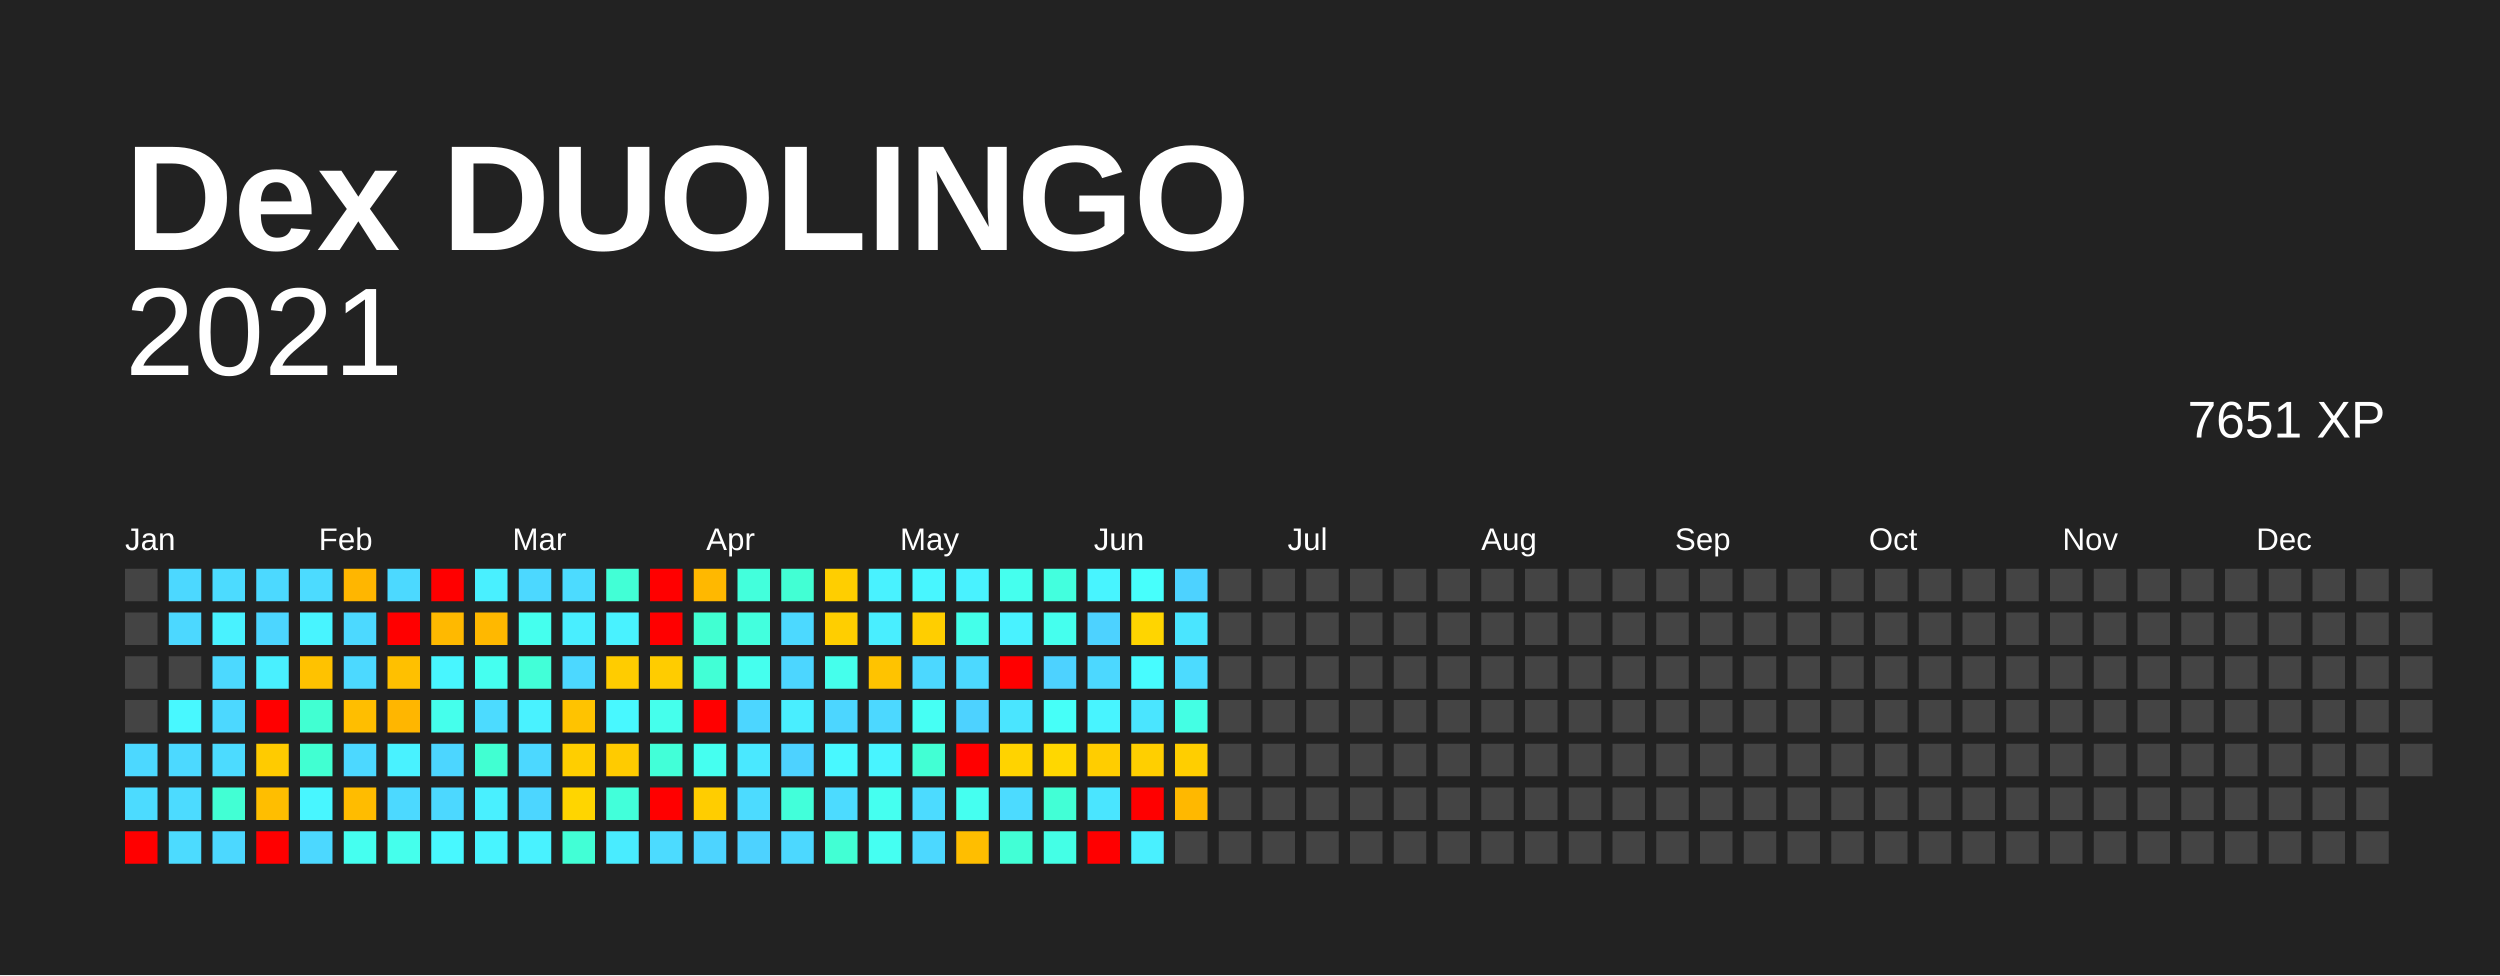
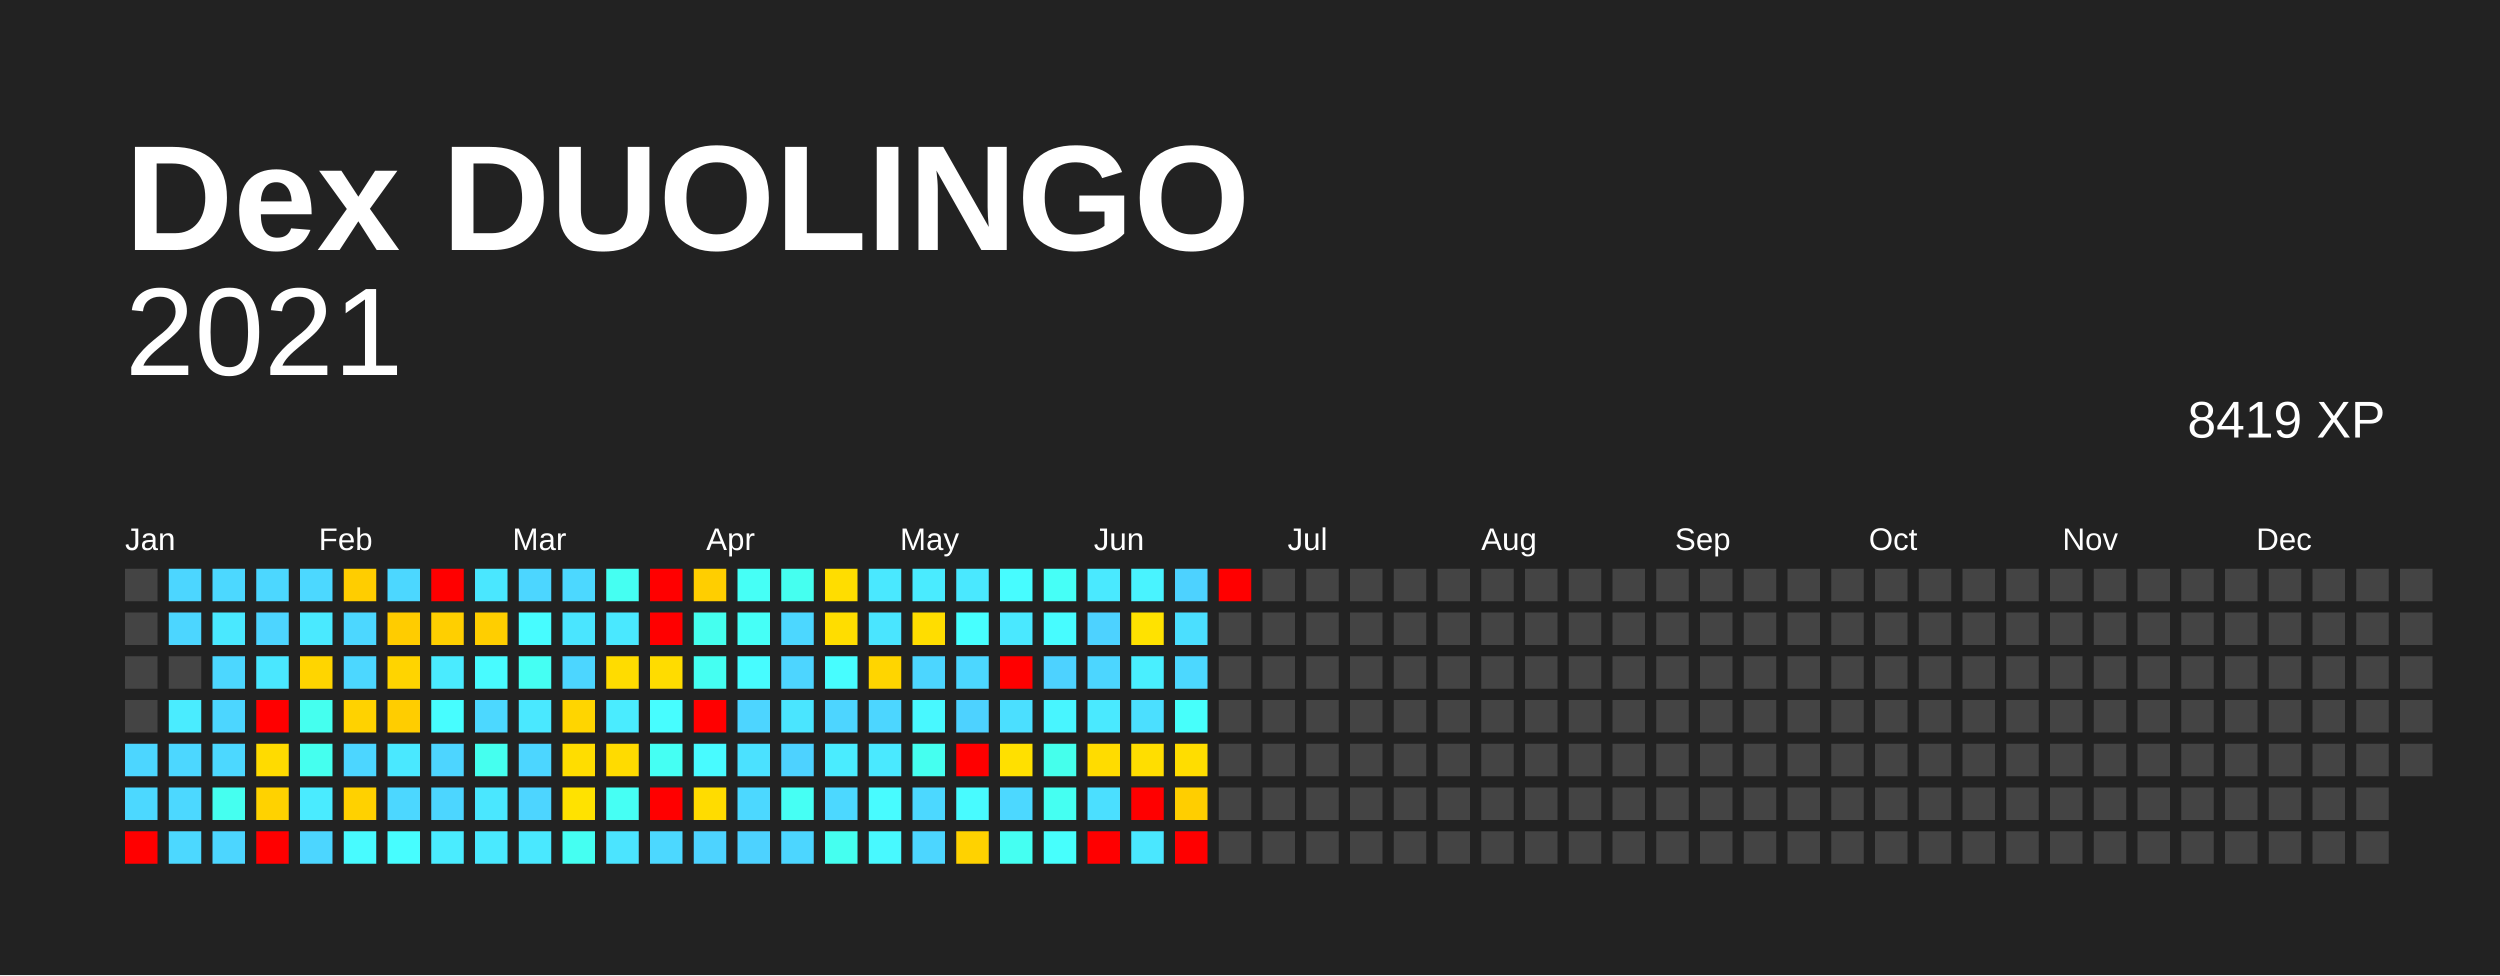
<svg xmlns="http://www.w3.org/2000/svg" baseProfile="full" height="78mm" version="1.1" viewBox="0,0,200,78" width="200mm">
  <defs />
  <rect fill="#222222" height="78" width="200" x="0" y="0" />
  <text fill="#FFFFFF" style="font-size:12px; font-family:Arial; font-weight:bold;" x="10" y="20">Dex DUOLINGO</text>
  <text alignment-baseline="hanging" fill="#FFFFFF" style="font-size:10.0px; font-family:Arial;" x="10" y="30">2021</text>
-   <text alignment-baseline="hanging" fill="#FFFFFF" style="font-size:4.125px; font-family:Arial;" x="175" y="35">7651 XP</text>
+   <text alignment-baseline="hanging" fill="#FFFFFF" style="font-size:4.125px; font-family:Arial;" x="175" y="35">8419 XP</text>
  <text fill="#FFFFFF" style="font-size:2.5px; font-family:Arial" x="10.0" y="44">Jan</text>
  <text fill="#FFFFFF" style="font-size:2.5px; font-family:Arial" x="25.5" y="44">Feb</text>
  <text fill="#FFFFFF" style="font-size:2.5px; font-family:Arial" x="41.0" y="44">Mar</text>
  <text fill="#FFFFFF" style="font-size:2.5px; font-family:Arial" x="56.5" y="44">Apr</text>
  <text fill="#FFFFFF" style="font-size:2.5px; font-family:Arial" x="72.0" y="44">May</text>
  <text fill="#FFFFFF" style="font-size:2.5px; font-family:Arial" x="87.5" y="44">Jun</text>
  <text fill="#FFFFFF" style="font-size:2.5px; font-family:Arial" x="103.0" y="44">Jul</text>
  <text fill="#FFFFFF" style="font-size:2.5px; font-family:Arial" x="118.5" y="44">Aug</text>
  <text fill="#FFFFFF" style="font-size:2.5px; font-family:Arial" x="134.0" y="44">Sep</text>
  <text fill="#FFFFFF" style="font-size:2.5px; font-family:Arial" x="149.5" y="44">Oct</text>
  <text fill="#FFFFFF" style="font-size:2.5px; font-family:Arial" x="165.0" y="44">Nov</text>
  <text fill="#FFFFFF" style="font-size:2.5px; font-family:Arial" x="180.5" y="44">Dec</text>
  <rect fill="#444444" height="2.6" width="2.6" x="10.0" y="45.5" />
  <rect fill="#444444" height="2.6" width="2.6" x="10.0" y="49.0" />
  <rect fill="#444444" height="2.6" width="2.6" x="10.0" y="52.5" />
  <rect fill="#444444" height="2.6" width="2.6" x="10.0" y="56.0" />
-   <rect fill="#4cd8ff" height="2.6" width="2.6" x="10.0" y="59.5" />
-   <rect fill="#4cdbff" height="2.6" width="2.6" x="10.0" y="63.0" />
+   <rect fill="#4cd6ff" height="2.6" width="2.6" x="10.0" y="59.5" />
+   <rect fill="#4cd8ff" height="2.6" width="2.6" x="10.0" y="63.0" />
  <rect fill="red" height="2.6" width="2.6" x="10.0" y="66.5" />
-   <rect fill="#4cd8ff" height="2.6" width="2.6" x="13.5" y="45.5" />
-   <rect fill="#4cd8ff" height="2.6" width="2.6" x="13.5" y="49.0" />
+   <rect fill="#4cd6ff" height="2.6" width="2.6" x="13.5" y="45.5" />
+   <rect fill="#4cd6ff" height="2.6" width="2.6" x="13.5" y="49.0" />
  <rect fill="#444444" height="2.6" width="2.6" x="13.5" y="52.5" />
-   <rect fill="#48f8ff" height="2.6" width="2.6" x="13.5" y="56.0" />
-   <rect fill="#4cd9ff" height="2.6" width="2.6" x="13.5" y="59.5" />
-   <rect fill="#4cdbff" height="2.6" width="2.6" x="13.5" y="63.0" />
-   <rect fill="#4cdbff" height="2.6" width="2.6" x="13.5" y="66.5" />
-   <rect fill="#4cdbff" height="2.6" width="2.6" x="17.0" y="45.5" />
-   <rect fill="#49f2ff" height="2.6" width="2.6" x="17.0" y="49.0" />
-   <rect fill="#4cd9ff" height="2.6" width="2.6" x="17.0" y="52.5" />
-   <rect fill="#4cd8ff" height="2.6" width="2.6" x="17.0" y="56.0" />
-   <rect fill="#4cdbff" height="2.6" width="2.6" x="17.0" y="59.5" />
-   <rect fill="#42ffd4" height="2.6" width="2.6" x="17.0" y="63.0" />
-   <rect fill="#4cd8ff" height="2.6" width="2.6" x="17.0" y="66.5" />
-   <rect fill="#4cd9ff" height="2.6" width="2.6" x="20.5" y="45.5" />
-   <rect fill="#4cd6ff" height="2.6" width="2.6" x="20.5" y="49.0" />
-   <rect fill="#49f0ff" height="2.6" width="2.6" x="20.5" y="52.5" />
+   <rect fill="#4aecff" height="2.6" width="2.6" x="13.5" y="56.0" />
+   <rect fill="#4cd7ff" height="2.6" width="2.6" x="13.5" y="59.5" />
+   <rect fill="#4cd8ff" height="2.6" width="2.6" x="13.5" y="63.0" />
+   <rect fill="#4cd8ff" height="2.6" width="2.6" x="13.5" y="66.5" />
+   <rect fill="#4cd8ff" height="2.6" width="2.6" x="17.0" y="45.5" />
+   <rect fill="#4ae8ff" height="2.6" width="2.6" x="17.0" y="49.0" />
+   <rect fill="#4cd7ff" height="2.6" width="2.6" x="17.0" y="52.5" />
+   <rect fill="#4cd6ff" height="2.6" width="2.6" x="17.0" y="56.0" />
+   <rect fill="#4cd8ff" height="2.6" width="2.6" x="17.0" y="59.5" />
+   <rect fill="#45fff0" height="2.6" width="2.6" x="17.0" y="63.0" />
+   <rect fill="#4cd6ff" height="2.6" width="2.6" x="17.0" y="66.5" />
+   <rect fill="#4cd7ff" height="2.6" width="2.6" x="20.5" y="45.5" />
+   <rect fill="#4dd5ff" height="2.6" width="2.6" x="20.5" y="49.0" />
+   <rect fill="#4ae7ff" height="2.6" width="2.6" x="20.5" y="52.5" />
  <rect fill="red" height="2.6" width="2.6" x="20.5" y="56.0" />
-   <rect fill="#ffcb00" height="2.6" width="2.6" x="20.5" y="59.5" />
-   <rect fill="#ffbe00" height="2.6" width="2.6" x="20.5" y="63.0" />
+   <rect fill="#ffdb00" height="2.6" width="2.6" x="20.5" y="59.5" />
+   <rect fill="#ffd200" height="2.6" width="2.6" x="20.5" y="63.0" />
  <rect fill="red" height="2.6" width="2.6" x="20.5" y="66.5" />
-   <rect fill="#4cdbff" height="2.6" width="2.6" x="24.0" y="45.5" />
-   <rect fill="#48f4ff" height="2.6" width="2.6" x="24.0" y="49.0" />
-   <rect fill="#ffc200" height="2.6" width="2.6" x="24.0" y="52.5" />
-   <rect fill="#41ffd2" height="2.6" width="2.6" x="24.0" y="56.0" />
-   <rect fill="#41ffd2" height="2.6" width="2.6" x="24.0" y="59.5" />
-   <rect fill="#48f6ff" height="2.6" width="2.6" x="24.0" y="63.0" />
-   <rect fill="#4cd8ff" height="2.6" width="2.6" x="24.0" y="66.5" />
-   <rect fill="#ffb600" height="2.6" width="2.6" x="27.5" y="45.5" />
-   <rect fill="#4cd9ff" height="2.6" width="2.6" x="27.5" y="49.0" />
-   <rect fill="#4cd9ff" height="2.6" width="2.6" x="27.5" y="52.5" />
-   <rect fill="#ffbe00" height="2.6" width="2.6" x="27.5" y="56.0" />
-   <rect fill="#4cd8ff" height="2.6" width="2.6" x="27.5" y="59.5" />
-   <rect fill="#ffbc00" height="2.6" width="2.6" x="27.5" y="63.0" />
-   <rect fill="#45fff0" height="2.6" width="2.6" x="27.5" y="66.5" />
-   <rect fill="#4cd9ff" height="2.6" width="2.6" x="31.0" y="45.5" />
-   <rect fill="red" height="2.6" width="2.6" x="31.0" y="49.0" />
-   <rect fill="#ffc000" height="2.6" width="2.6" x="31.0" y="52.5" />
-   <rect fill="#ffb600" height="2.6" width="2.6" x="31.0" y="56.0" />
-   <rect fill="#49f2ff" height="2.6" width="2.6" x="31.0" y="59.5" />
-   <rect fill="#4cd9ff" height="2.6" width="2.6" x="31.0" y="63.0" />
-   <rect fill="#45ffec" height="2.6" width="2.6" x="31.0" y="66.5" />
+   <rect fill="#4cd8ff" height="2.6" width="2.6" x="24.0" y="45.5" />
+   <rect fill="#4ae9ff" height="2.6" width="2.6" x="24.0" y="49.0" />
+   <rect fill="#ffd500" height="2.6" width="2.6" x="24.0" y="52.5" />
+   <rect fill="#45ffef" height="2.6" width="2.6" x="24.0" y="56.0" />
+   <rect fill="#45ffef" height="2.6" width="2.6" x="24.0" y="59.5" />
+   <rect fill="#4aebff" height="2.6" width="2.6" x="24.0" y="63.0" />
+   <rect fill="#4cd6ff" height="2.6" width="2.6" x="24.0" y="66.5" />
+   <rect fill="#ffcd00" height="2.6" width="2.6" x="27.5" y="45.5" />
+   <rect fill="#4cd7ff" height="2.6" width="2.6" x="27.5" y="49.0" />
+   <rect fill="#4cd7ff" height="2.6" width="2.6" x="27.5" y="52.5" />
+   <rect fill="#ffd200" height="2.6" width="2.6" x="27.5" y="56.0" />
+   <rect fill="#4cd6ff" height="2.6" width="2.6" x="27.5" y="59.5" />
+   <rect fill="#ffd100" height="2.6" width="2.6" x="27.5" y="63.0" />
+   <rect fill="#48fbff" height="2.6" width="2.6" x="27.5" y="66.5" />
+   <rect fill="#4cd7ff" height="2.6" width="2.6" x="31.0" y="45.5" />
+   <rect fill="#ffcc00" height="2.6" width="2.6" x="31.0" y="49.0" />
+   <rect fill="#ffd400" height="2.6" width="2.6" x="31.0" y="52.5" />
+   <rect fill="#ffcd00" height="2.6" width="2.6" x="31.0" y="56.0" />
+   <rect fill="#4ae8ff" height="2.6" width="2.6" x="31.0" y="59.5" />
+   <rect fill="#4cd7ff" height="2.6" width="2.6" x="31.0" y="63.0" />
+   <rect fill="#47fdff" height="2.6" width="2.6" x="31.0" y="66.5" />
  <rect fill="red" height="2.6" width="2.6" x="34.5" y="45.5" />
-   <rect fill="#ffb900" height="2.6" width="2.6" x="34.5" y="49.0" />
-   <rect fill="#48f6ff" height="2.6" width="2.6" x="34.5" y="52.5" />
-   <rect fill="#45ffec" height="2.6" width="2.6" x="34.5" y="56.0" />
-   <rect fill="#4cd6ff" height="2.6" width="2.6" x="34.5" y="59.5" />
-   <rect fill="#4cd8ff" height="2.6" width="2.6" x="34.5" y="63.0" />
-   <rect fill="#48f8ff" height="2.6" width="2.6" x="34.5" y="66.5" />
-   <rect fill="#49f0ff" height="2.6" width="2.6" x="38.0" y="45.5" />
-   <rect fill="#ffb800" height="2.6" width="2.6" x="38.0" y="49.0" />
-   <rect fill="#45fff0" height="2.6" width="2.6" x="38.0" y="52.5" />
-   <rect fill="#4cdbff" height="2.6" width="2.6" x="38.0" y="56.0" />
-   <rect fill="#41ffd2" height="2.6" width="2.6" x="38.0" y="59.5" />
-   <rect fill="#49f0ff" height="2.6" width="2.6" x="38.0" y="63.0" />
-   <rect fill="#48f4ff" height="2.6" width="2.6" x="38.0" y="66.5" />
-   <rect fill="#4cd8ff" height="2.6" width="2.6" x="41.5" y="45.5" />
-   <rect fill="#45ffee" height="2.6" width="2.6" x="41.5" y="49.0" />
-   <rect fill="#42ffd8" height="2.6" width="2.6" x="41.5" y="52.5" />
-   <rect fill="#49f2ff" height="2.6" width="2.6" x="41.5" y="56.0" />
-   <rect fill="#4cd8ff" height="2.6" width="2.6" x="41.5" y="59.5" />
-   <rect fill="#4cd6ff" height="2.6" width="2.6" x="41.5" y="63.0" />
-   <rect fill="#49f2ff" height="2.6" width="2.6" x="41.5" y="66.5" />
-   <rect fill="#4cdbff" height="2.6" width="2.6" x="45.0" y="45.5" />
-   <rect fill="#49eeff" height="2.6" width="2.6" x="45.0" y="49.0" />
-   <rect fill="#4cd8ff" height="2.6" width="2.6" x="45.0" y="52.5" />
-   <rect fill="#ffc300" height="2.6" width="2.6" x="45.0" y="56.0" />
-   <rect fill="#ffce00" height="2.6" width="2.6" x="45.0" y="59.5" />
-   <rect fill="#ffd500" height="2.6" width="2.6" x="45.0" y="63.0" />
-   <rect fill="#42ffd6" height="2.6" width="2.6" x="45.0" y="66.5" />
-   <rect fill="#42ffd6" height="2.6" width="2.6" x="48.5" y="45.5" />
-   <rect fill="#49f2ff" height="2.6" width="2.6" x="48.5" y="49.0" />
-   <rect fill="#ffcc00" height="2.6" width="2.6" x="48.5" y="52.5" />
-   <rect fill="#48f8ff" height="2.6" width="2.6" x="48.5" y="56.0" />
-   <rect fill="#ffcb00" height="2.6" width="2.6" x="48.5" y="59.5" />
-   <rect fill="#42ffda" height="2.6" width="2.6" x="48.5" y="63.0" />
-   <rect fill="#49ecff" height="2.6" width="2.6" x="48.5" y="66.5" />
+   <rect fill="#ffcf00" height="2.6" width="2.6" x="34.5" y="49.0" />
+   <rect fill="#4aebff" height="2.6" width="2.6" x="34.5" y="52.5" />
+   <rect fill="#47fdff" height="2.6" width="2.6" x="34.5" y="56.0" />
+   <rect fill="#4dd5ff" height="2.6" width="2.6" x="34.5" y="59.5" />
+   <rect fill="#4cd6ff" height="2.6" width="2.6" x="34.5" y="63.0" />
+   <rect fill="#4aecff" height="2.6" width="2.6" x="34.5" y="66.5" />
+   <rect fill="#4ae7ff" height="2.6" width="2.6" x="38.0" y="45.5" />
+   <rect fill="#ffce00" height="2.6" width="2.6" x="38.0" y="49.0" />
+   <rect fill="#48fbff" height="2.6" width="2.6" x="38.0" y="52.5" />
+   <rect fill="#4cd8ff" height="2.6" width="2.6" x="38.0" y="56.0" />
+   <rect fill="#45ffef" height="2.6" width="2.6" x="38.0" y="59.5" />
+   <rect fill="#4ae7ff" height="2.6" width="2.6" x="38.0" y="63.0" />
+   <rect fill="#4ae9ff" height="2.6" width="2.6" x="38.0" y="66.5" />
+   <rect fill="#4cd6ff" height="2.6" width="2.6" x="41.5" y="45.5" />
+   <rect fill="#47fcff" height="2.6" width="2.6" x="41.5" y="49.0" />
+   <rect fill="#45fff3" height="2.6" width="2.6" x="41.5" y="52.5" />
+   <rect fill="#4ae8ff" height="2.6" width="2.6" x="41.5" y="56.0" />
+   <rect fill="#4cd6ff" height="2.6" width="2.6" x="41.5" y="59.5" />
+   <rect fill="#4dd5ff" height="2.6" width="2.6" x="41.5" y="63.0" />
+   <rect fill="#4ae8ff" height="2.6" width="2.6" x="41.5" y="66.5" />
+   <rect fill="#4cd8ff" height="2.6" width="2.6" x="45.0" y="45.5" />
+   <rect fill="#4ae5ff" height="2.6" width="2.6" x="45.0" y="49.0" />
+   <rect fill="#4cd6ff" height="2.6" width="2.6" x="45.0" y="52.5" />
+   <rect fill="#ffd500" height="2.6" width="2.6" x="45.0" y="56.0" />
+   <rect fill="#ffdd00" height="2.6" width="2.6" x="45.0" y="59.5" />
+   <rect fill="#ffe200" height="2.6" width="2.6" x="45.0" y="63.0" />
+   <rect fill="#45fff2" height="2.6" width="2.6" x="45.0" y="66.5" />
+   <rect fill="#45fff2" height="2.6" width="2.6" x="48.5" y="45.5" />
+   <rect fill="#4ae8ff" height="2.6" width="2.6" x="48.5" y="49.0" />
+   <rect fill="#ffdc00" height="2.6" width="2.6" x="48.5" y="52.5" />
+   <rect fill="#4aecff" height="2.6" width="2.6" x="48.5" y="56.0" />
+   <rect fill="#ffdb00" height="2.6" width="2.6" x="48.5" y="59.5" />
+   <rect fill="#46fff4" height="2.6" width="2.6" x="48.5" y="63.0" />
+   <rect fill="#4be4ff" height="2.6" width="2.6" x="48.5" y="66.5" />
  <rect fill="red" height="2.6" width="2.6" x="52.0" y="45.5" />
  <rect fill="red" height="2.6" width="2.6" x="52.0" y="49.0" />
-   <rect fill="#ffcc00" height="2.6" width="2.6" x="52.0" y="52.5" />
-   <rect fill="#45ffec" height="2.6" width="2.6" x="52.0" y="56.0" />
-   <rect fill="#42ffd8" height="2.6" width="2.6" x="52.0" y="59.5" />
+   <rect fill="#ffdc00" height="2.6" width="2.6" x="52.0" y="52.5" />
+   <rect fill="#47fdff" height="2.6" width="2.6" x="52.0" y="56.0" />
+   <rect fill="#45fff3" height="2.6" width="2.6" x="52.0" y="59.5" />
  <rect fill="red" height="2.6" width="2.6" x="52.0" y="63.0" />
-   <rect fill="#4cdbff" height="2.6" width="2.6" x="52.0" y="66.5" />
-   <rect fill="#ffb800" height="2.6" width="2.6" x="55.5" y="45.5" />
-   <rect fill="#41ffd2" height="2.6" width="2.6" x="55.5" y="49.0" />
-   <rect fill="#42ffd6" height="2.6" width="2.6" x="55.5" y="52.5" />
+   <rect fill="#4cd8ff" height="2.6" width="2.6" x="52.0" y="66.5" />
+   <rect fill="#ffce00" height="2.6" width="2.6" x="55.5" y="45.5" />
+   <rect fill="#45ffef" height="2.6" width="2.6" x="55.5" y="49.0" />
+   <rect fill="#45fff2" height="2.6" width="2.6" x="55.5" y="52.5" />
  <rect fill="red" height="2.6" width="2.6" x="55.5" y="56.0" />
-   <rect fill="#45fff0" height="2.6" width="2.6" x="55.5" y="59.5" />
-   <rect fill="#ffcd00" height="2.6" width="2.6" x="55.5" y="63.0" />
-   <rect fill="#4dd4ff" height="2.6" width="2.6" x="55.5" y="66.5" />
-   <rect fill="#43ffdc" height="2.6" width="2.6" x="59.0" y="45.5" />
-   <rect fill="#43ffde" height="2.6" width="2.6" x="59.0" y="49.0" />
-   <rect fill="#45ffee" height="2.6" width="2.6" x="59.0" y="52.5" />
-   <rect fill="#4cd6ff" height="2.6" width="2.6" x="59.0" y="56.0" />
-   <rect fill="#4ae8ff" height="2.6" width="2.6" x="59.0" y="59.5" />
-   <rect fill="#4cdbff" height="2.6" width="2.6" x="59.0" y="63.0" />
+   <rect fill="#48fbff" height="2.6" width="2.6" x="55.5" y="59.5" />
+   <rect fill="#ffdc00" height="2.6" width="2.6" x="55.5" y="63.0" />
+   <rect fill="#4dd3ff" height="2.6" width="2.6" x="55.5" y="66.5" />
+   <rect fill="#46fff6" height="2.6" width="2.6" x="59.0" y="45.5" />
+   <rect fill="#46fff7" height="2.6" width="2.6" x="59.0" y="49.0" />
+   <rect fill="#47fcff" height="2.6" width="2.6" x="59.0" y="52.5" />
+   <rect fill="#4dd5ff" height="2.6" width="2.6" x="59.0" y="56.0" />
+   <rect fill="#4be1ff" height="2.6" width="2.6" x="59.0" y="59.5" />
+   <rect fill="#4cd8ff" height="2.6" width="2.6" x="59.0" y="63.0" />
  <rect fill="#4dd2ff" height="2.6" width="2.6" x="59.0" y="66.5" />
-   <rect fill="#42ffd4" height="2.6" width="2.6" x="62.5" y="45.5" />
-   <rect fill="#4cd9ff" height="2.6" width="2.6" x="62.5" y="49.0" />
-   <rect fill="#4cd6ff" height="2.6" width="2.6" x="62.5" y="52.5" />
-   <rect fill="#49eeff" height="2.6" width="2.6" x="62.5" y="56.0" />
+   <rect fill="#45fff0" height="2.6" width="2.6" x="62.5" y="45.5" />
+   <rect fill="#4cd7ff" height="2.6" width="2.6" x="62.5" y="49.0" />
+   <rect fill="#4dd5ff" height="2.6" width="2.6" x="62.5" y="52.5" />
+   <rect fill="#4ae5ff" height="2.6" width="2.6" x="62.5" y="56.0" />
  <rect fill="#4dd2ff" height="2.6" width="2.6" x="62.5" y="59.5" />
-   <rect fill="#42ffda" height="2.6" width="2.6" x="62.5" y="63.0" />
-   <rect fill="#4cd8ff" height="2.6" width="2.6" x="62.5" y="66.5" />
-   <rect fill="#ffce00" height="2.6" width="2.6" x="66.0" y="45.5" />
-   <rect fill="#ffce00" height="2.6" width="2.6" x="66.0" y="49.0" />
-   <rect fill="#45ffec" height="2.6" width="2.6" x="66.0" y="52.5" />
-   <rect fill="#4cd6ff" height="2.6" width="2.6" x="66.0" y="56.0" />
-   <rect fill="#48f8ff" height="2.6" width="2.6" x="66.0" y="59.5" />
-   <rect fill="#4cdbff" height="2.6" width="2.6" x="66.0" y="63.0" />
-   <rect fill="#42ffd4" height="2.6" width="2.6" x="66.0" y="66.5" />
-   <rect fill="#49f2ff" height="2.6" width="2.6" x="69.5" y="45.5" />
-   <rect fill="#49eeff" height="2.6" width="2.6" x="69.5" y="49.0" />
-   <rect fill="#ffc300" height="2.6" width="2.6" x="69.5" y="52.5" />
-   <rect fill="#4cd8ff" height="2.6" width="2.6" x="69.5" y="56.0" />
-   <rect fill="#48f4ff" height="2.6" width="2.6" x="69.5" y="59.5" />
-   <rect fill="#45fff0" height="2.6" width="2.6" x="69.5" y="63.0" />
-   <rect fill="#45fff2" height="2.6" width="2.6" x="69.5" y="66.5" />
-   <rect fill="#48f6ff" height="2.6" width="2.6" x="73.0" y="45.5" />
-   <rect fill="#ffce00" height="2.6" width="2.6" x="73.0" y="49.0" />
-   <rect fill="#4cd8ff" height="2.6" width="2.6" x="73.0" y="52.5" />
-   <rect fill="#46fff4" height="2.6" width="2.6" x="73.0" y="56.0" />
-   <rect fill="#42ffd4" height="2.6" width="2.6" x="73.0" y="59.5" />
-   <rect fill="#4cdbff" height="2.6" width="2.6" x="73.0" y="63.0" />
-   <rect fill="#4cd8ff" height="2.6" width="2.6" x="73.0" y="66.5" />
-   <rect fill="#49f2ff" height="2.6" width="2.6" x="76.5" y="45.5" />
-   <rect fill="#44ffea" height="2.6" width="2.6" x="76.5" y="49.0" />
-   <rect fill="#4cd9ff" height="2.6" width="2.6" x="76.5" y="52.5" />
+   <rect fill="#46fff4" height="2.6" width="2.6" x="62.5" y="63.0" />
+   <rect fill="#4cd6ff" height="2.6" width="2.6" x="62.5" y="66.5" />
+   <rect fill="#ffdd00" height="2.6" width="2.6" x="66.0" y="45.5" />
+   <rect fill="#ffdd00" height="2.6" width="2.6" x="66.0" y="49.0" />
+   <rect fill="#47fdff" height="2.6" width="2.6" x="66.0" y="52.5" />
+   <rect fill="#4dd5ff" height="2.6" width="2.6" x="66.0" y="56.0" />
+   <rect fill="#4aecff" height="2.6" width="2.6" x="66.0" y="59.5" />
+   <rect fill="#4cd8ff" height="2.6" width="2.6" x="66.0" y="63.0" />
+   <rect fill="#45fff0" height="2.6" width="2.6" x="66.0" y="66.5" />
+   <rect fill="#4ae8ff" height="2.6" width="2.6" x="69.5" y="45.5" />
+   <rect fill="#4ae5ff" height="2.6" width="2.6" x="69.5" y="49.0" />
+   <rect fill="#ffd500" height="2.6" width="2.6" x="69.5" y="52.5" />
+   <rect fill="#4cd6ff" height="2.6" width="2.6" x="69.5" y="56.0" />
+   <rect fill="#4ae9ff" height="2.6" width="2.6" x="69.5" y="59.5" />
+   <rect fill="#48fbff" height="2.6" width="2.6" x="69.5" y="63.0" />
+   <rect fill="#48f9ff" height="2.6" width="2.6" x="69.5" y="66.5" />
+   <rect fill="#4aebff" height="2.6" width="2.6" x="73.0" y="45.5" />
+   <rect fill="#ffdd00" height="2.6" width="2.6" x="73.0" y="49.0" />
+   <rect fill="#4cd6ff" height="2.6" width="2.6" x="73.0" y="52.5" />
+   <rect fill="#48f8ff" height="2.6" width="2.6" x="73.0" y="56.0" />
+   <rect fill="#45fff0" height="2.6" width="2.6" x="73.0" y="59.5" />
+   <rect fill="#4cd8ff" height="2.6" width="2.6" x="73.0" y="63.0" />
+   <rect fill="#4cd6ff" height="2.6" width="2.6" x="73.0" y="66.5" />
+   <rect fill="#4ae8ff" height="2.6" width="2.6" x="76.5" y="45.5" />
+   <rect fill="#47ffff" height="2.6" width="2.6" x="76.5" y="49.0" />
+   <rect fill="#4cd7ff" height="2.6" width="2.6" x="76.5" y="52.5" />
  <rect fill="#4dd2ff" height="2.6" width="2.6" x="76.5" y="56.0" />
  <rect fill="red" height="2.6" width="2.6" x="76.5" y="59.5" />
-   <rect fill="#45fff0" height="2.6" width="2.6" x="76.5" y="63.0" />
-   <rect fill="#ffbe00" height="2.6" width="2.6" x="76.5" y="66.5" />
-   <rect fill="#45ffee" height="2.6" width="2.6" x="80.0" y="45.5" />
-   <rect fill="#49f2ff" height="2.6" width="2.6" x="80.0" y="49.0" />
+   <rect fill="#48fbff" height="2.6" width="2.6" x="76.5" y="63.0" />
+   <rect fill="#ffd200" height="2.6" width="2.6" x="76.5" y="66.5" />
+   <rect fill="#47fcff" height="2.6" width="2.6" x="80.0" y="45.5" />
+   <rect fill="#4ae8ff" height="2.6" width="2.6" x="80.0" y="49.0" />
  <rect fill="red" height="2.6" width="2.6" x="80.0" y="52.5" />
-   <rect fill="#4ae5ff" height="2.6" width="2.6" x="80.0" y="56.0" />
-   <rect fill="#ffd300" height="2.6" width="2.6" x="80.0" y="59.5" />
-   <rect fill="#4cdbff" height="2.6" width="2.6" x="80.0" y="63.0" />
-   <rect fill="#42ffd6" height="2.6" width="2.6" x="80.0" y="66.5" />
-   <rect fill="#43ffde" height="2.6" width="2.6" x="83.5" y="45.5" />
-   <rect fill="#45ffee" height="2.6" width="2.6" x="83.5" y="49.0" />
+   <rect fill="#4bdfff" height="2.6" width="2.6" x="80.0" y="56.0" />
+   <rect fill="#ffe000" height="2.6" width="2.6" x="80.0" y="59.5" />
+   <rect fill="#4cd8ff" height="2.6" width="2.6" x="80.0" y="63.0" />
+   <rect fill="#45fff2" height="2.6" width="2.6" x="80.0" y="66.5" />
+   <rect fill="#46fff7" height="2.6" width="2.6" x="83.5" y="45.5" />
+   <rect fill="#47fcff" height="2.6" width="2.6" x="83.5" y="49.0" />
  <rect fill="#4dd2ff" height="2.6" width="2.6" x="83.5" y="52.5" />
-   <rect fill="#46fff8" height="2.6" width="2.6" x="83.5" y="56.0" />
-   <rect fill="#ffd700" height="2.6" width="2.6" x="83.5" y="59.5" />
-   <rect fill="#42ffd6" height="2.6" width="2.6" x="83.5" y="63.0" />
-   <rect fill="#44ffe6" height="2.6" width="2.6" x="83.5" y="66.5" />
-   <rect fill="#48f4ff" height="2.6" width="2.6" x="87.0" y="45.5" />
+   <rect fill="#48f5ff" height="2.6" width="2.6" x="83.5" y="56.0" />
+   <rect fill="#45ffec" height="2.6" width="2.6" x="83.5" y="59.5" />
+   <rect fill="#45fff2" height="2.6" width="2.6" x="83.5" y="63.0" />
+   <rect fill="#47fffd" height="2.6" width="2.6" x="83.5" y="66.5" />
+   <rect fill="#4ae9ff" height="2.6" width="2.6" x="87.0" y="45.5" />
  <rect fill="#4dd2ff" height="2.6" width="2.6" x="87.0" y="49.0" />
-   <rect fill="#4cd8ff" height="2.6" width="2.6" x="87.0" y="52.5" />
-   <rect fill="#48f4ff" height="2.6" width="2.6" x="87.0" y="56.0" />
-   <rect fill="#ffcd00" height="2.6" width="2.6" x="87.0" y="59.5" />
-   <rect fill="#4ae5ff" height="2.6" width="2.6" x="87.0" y="63.0" />
+   <rect fill="#4cd6ff" height="2.6" width="2.6" x="87.0" y="52.5" />
+   <rect fill="#4ae9ff" height="2.6" width="2.6" x="87.0" y="56.0" />
+   <rect fill="#ffdc00" height="2.6" width="2.6" x="87.0" y="59.5" />
+   <rect fill="#4bdfff" height="2.6" width="2.6" x="87.0" y="63.0" />
  <rect fill="red" height="2.6" width="2.6" x="87.0" y="66.5" />
-   <rect fill="#47fffc" height="2.6" width="2.6" x="90.5" y="45.5" />
-   <rect fill="#ffd500" height="2.6" width="2.6" x="90.5" y="49.0" />
-   <rect fill="#47fcff" height="2.6" width="2.6" x="90.5" y="52.5" />
-   <rect fill="#4ae5ff" height="2.6" width="2.6" x="90.5" y="56.0" />
-   <rect fill="#ffcf00" height="2.6" width="2.6" x="90.5" y="59.5" />
+   <rect fill="#49f3ff" height="2.6" width="2.6" x="90.5" y="45.5" />
+   <rect fill="#ffe200" height="2.6" width="2.6" x="90.5" y="49.0" />
+   <rect fill="#49efff" height="2.6" width="2.6" x="90.5" y="52.5" />
+   <rect fill="#4bdfff" height="2.6" width="2.6" x="90.5" y="56.0" />
+   <rect fill="#ffde00" height="2.6" width="2.6" x="90.5" y="59.5" />
  <rect fill="red" height="2.6" width="2.6" x="90.5" y="63.0" />
-   <rect fill="#49f0ff" height="2.6" width="2.6" x="90.5" y="66.5" />
+   <rect fill="#4ae7ff" height="2.6" width="2.6" x="90.5" y="66.5" />
  <rect fill="#4dd2ff" height="2.6" width="2.6" x="94.0" y="45.5" />
-   <rect fill="#4ae5ff" height="2.6" width="2.6" x="94.0" y="49.0" />
-   <rect fill="#4cdbff" height="2.6" width="2.6" x="94.0" y="52.5" />
-   <rect fill="#44ffe4" height="2.6" width="2.6" x="94.0" y="56.0" />
-   <rect fill="#ffce00" height="2.6" width="2.6" x="94.0" y="59.5" />
-   <rect fill="#ffb800" height="2.6" width="2.6" x="94.0" y="63.0" />
-   <rect fill="#444444" height="2.6" width="2.6" x="94.0" y="66.5" />
-   <rect fill="#444444" height="2.6" width="2.6" x="97.5" y="45.5" />
+   <rect fill="#4bdfff" height="2.6" width="2.6" x="94.0" y="49.0" />
+   <rect fill="#4cd8ff" height="2.6" width="2.6" x="94.0" y="52.5" />
+   <rect fill="#47fffb" height="2.6" width="2.6" x="94.0" y="56.0" />
+   <rect fill="#ffdd00" height="2.6" width="2.6" x="94.0" y="59.5" />
+   <rect fill="#ffce00" height="2.6" width="2.6" x="94.0" y="63.0" />
+   <rect fill="red" height="2.6" width="2.6" x="94.0" y="66.5" />
+   <rect fill="red" height="2.6" width="2.6" x="97.5" y="45.5" />
  <rect fill="#444444" height="2.6" width="2.6" x="97.5" y="49.0" />
  <rect fill="#444444" height="2.6" width="2.6" x="97.5" y="52.5" />
  <rect fill="#444444" height="2.6" width="2.6" x="97.5" y="56.0" />
  <rect fill="#444444" height="2.6" width="2.6" x="97.5" y="59.5" />
  <rect fill="#444444" height="2.6" width="2.6" x="97.5" y="63.0" />
  <rect fill="#444444" height="2.6" width="2.6" x="97.5" y="66.5" />
  <rect fill="#444444" height="2.6" width="2.6" x="101.0" y="45.5" />
  <rect fill="#444444" height="2.6" width="2.6" x="101.0" y="49.0" />
  <rect fill="#444444" height="2.6" width="2.6" x="101.0" y="52.5" />
  <rect fill="#444444" height="2.6" width="2.6" x="101.0" y="56.0" />
  <rect fill="#444444" height="2.6" width="2.6" x="101.0" y="59.5" />
  <rect fill="#444444" height="2.6" width="2.6" x="101.0" y="63.0" />
  <rect fill="#444444" height="2.6" width="2.6" x="101.0" y="66.5" />
  <rect fill="#444444" height="2.6" width="2.6" x="104.5" y="45.5" />
  <rect fill="#444444" height="2.6" width="2.6" x="104.5" y="49.0" />
  <rect fill="#444444" height="2.6" width="2.6" x="104.5" y="52.5" />
  <rect fill="#444444" height="2.6" width="2.6" x="104.5" y="56.0" />
  <rect fill="#444444" height="2.6" width="2.6" x="104.5" y="59.5" />
  <rect fill="#444444" height="2.6" width="2.6" x="104.5" y="63.0" />
  <rect fill="#444444" height="2.6" width="2.6" x="104.5" y="66.5" />
  <rect fill="#444444" height="2.6" width="2.6" x="108.0" y="45.5" />
  <rect fill="#444444" height="2.6" width="2.6" x="108.0" y="49.0" />
  <rect fill="#444444" height="2.6" width="2.6" x="108.0" y="52.5" />
  <rect fill="#444444" height="2.6" width="2.6" x="108.0" y="56.0" />
  <rect fill="#444444" height="2.6" width="2.6" x="108.0" y="59.5" />
  <rect fill="#444444" height="2.6" width="2.6" x="108.0" y="63.0" />
  <rect fill="#444444" height="2.6" width="2.6" x="108.0" y="66.5" />
  <rect fill="#444444" height="2.6" width="2.6" x="111.5" y="45.5" />
  <rect fill="#444444" height="2.6" width="2.6" x="111.5" y="49.0" />
  <rect fill="#444444" height="2.6" width="2.6" x="111.5" y="52.5" />
  <rect fill="#444444" height="2.6" width="2.6" x="111.5" y="56.0" />
  <rect fill="#444444" height="2.6" width="2.6" x="111.5" y="59.5" />
  <rect fill="#444444" height="2.6" width="2.6" x="111.5" y="63.0" />
  <rect fill="#444444" height="2.6" width="2.6" x="111.5" y="66.5" />
  <rect fill="#444444" height="2.6" width="2.6" x="115.0" y="45.5" />
  <rect fill="#444444" height="2.6" width="2.6" x="115.0" y="49.0" />
  <rect fill="#444444" height="2.6" width="2.6" x="115.0" y="52.5" />
  <rect fill="#444444" height="2.6" width="2.6" x="115.0" y="56.0" />
  <rect fill="#444444" height="2.6" width="2.6" x="115.0" y="59.5" />
  <rect fill="#444444" height="2.6" width="2.6" x="115.0" y="63.0" />
  <rect fill="#444444" height="2.6" width="2.6" x="115.0" y="66.5" />
  <rect fill="#444444" height="2.6" width="2.6" x="118.5" y="45.5" />
  <rect fill="#444444" height="2.6" width="2.6" x="118.5" y="49.0" />
  <rect fill="#444444" height="2.6" width="2.6" x="118.5" y="52.5" />
  <rect fill="#444444" height="2.6" width="2.6" x="118.5" y="56.0" />
  <rect fill="#444444" height="2.6" width="2.6" x="118.5" y="59.5" />
  <rect fill="#444444" height="2.6" width="2.6" x="118.5" y="63.0" />
  <rect fill="#444444" height="2.6" width="2.6" x="118.5" y="66.5" />
  <rect fill="#444444" height="2.6" width="2.6" x="122.0" y="45.5" />
  <rect fill="#444444" height="2.6" width="2.6" x="122.0" y="49.0" />
  <rect fill="#444444" height="2.6" width="2.6" x="122.0" y="52.5" />
  <rect fill="#444444" height="2.6" width="2.6" x="122.0" y="56.0" />
  <rect fill="#444444" height="2.6" width="2.6" x="122.0" y="59.5" />
  <rect fill="#444444" height="2.6" width="2.6" x="122.0" y="63.0" />
  <rect fill="#444444" height="2.6" width="2.6" x="122.0" y="66.5" />
  <rect fill="#444444" height="2.6" width="2.6" x="125.5" y="45.5" />
  <rect fill="#444444" height="2.6" width="2.6" x="125.5" y="49.0" />
  <rect fill="#444444" height="2.6" width="2.6" x="125.5" y="52.5" />
  <rect fill="#444444" height="2.6" width="2.6" x="125.5" y="56.0" />
  <rect fill="#444444" height="2.6" width="2.6" x="125.5" y="59.5" />
  <rect fill="#444444" height="2.6" width="2.6" x="125.5" y="63.0" />
  <rect fill="#444444" height="2.6" width="2.6" x="125.5" y="66.5" />
  <rect fill="#444444" height="2.6" width="2.6" x="129.0" y="45.5" />
  <rect fill="#444444" height="2.6" width="2.6" x="129.0" y="49.0" />
  <rect fill="#444444" height="2.6" width="2.6" x="129.0" y="52.5" />
  <rect fill="#444444" height="2.6" width="2.6" x="129.0" y="56.0" />
  <rect fill="#444444" height="2.6" width="2.6" x="129.0" y="59.5" />
  <rect fill="#444444" height="2.6" width="2.6" x="129.0" y="63.0" />
  <rect fill="#444444" height="2.6" width="2.6" x="129.0" y="66.5" />
  <rect fill="#444444" height="2.6" width="2.6" x="132.5" y="45.5" />
  <rect fill="#444444" height="2.6" width="2.6" x="132.5" y="49.0" />
  <rect fill="#444444" height="2.6" width="2.6" x="132.5" y="52.5" />
  <rect fill="#444444" height="2.6" width="2.6" x="132.5" y="56.0" />
  <rect fill="#444444" height="2.6" width="2.6" x="132.5" y="59.5" />
  <rect fill="#444444" height="2.6" width="2.6" x="132.5" y="63.0" />
  <rect fill="#444444" height="2.6" width="2.6" x="132.5" y="66.5" />
  <rect fill="#444444" height="2.6" width="2.6" x="136.0" y="45.5" />
  <rect fill="#444444" height="2.6" width="2.6" x="136.0" y="49.0" />
  <rect fill="#444444" height="2.6" width="2.6" x="136.0" y="52.5" />
  <rect fill="#444444" height="2.6" width="2.6" x="136.0" y="56.0" />
  <rect fill="#444444" height="2.6" width="2.6" x="136.0" y="59.5" />
  <rect fill="#444444" height="2.6" width="2.6" x="136.0" y="63.0" />
  <rect fill="#444444" height="2.6" width="2.6" x="136.0" y="66.5" />
  <rect fill="#444444" height="2.6" width="2.6" x="139.5" y="45.5" />
  <rect fill="#444444" height="2.6" width="2.6" x="139.5" y="49.0" />
  <rect fill="#444444" height="2.6" width="2.6" x="139.5" y="52.5" />
  <rect fill="#444444" height="2.6" width="2.6" x="139.5" y="56.0" />
  <rect fill="#444444" height="2.6" width="2.6" x="139.5" y="59.5" />
  <rect fill="#444444" height="2.6" width="2.6" x="139.5" y="63.0" />
  <rect fill="#444444" height="2.6" width="2.6" x="139.5" y="66.5" />
  <rect fill="#444444" height="2.6" width="2.6" x="143.0" y="45.5" />
  <rect fill="#444444" height="2.6" width="2.6" x="143.0" y="49.0" />
  <rect fill="#444444" height="2.6" width="2.6" x="143.0" y="52.5" />
  <rect fill="#444444" height="2.6" width="2.6" x="143.0" y="56.0" />
  <rect fill="#444444" height="2.6" width="2.6" x="143.0" y="59.5" />
  <rect fill="#444444" height="2.6" width="2.6" x="143.0" y="63.0" />
  <rect fill="#444444" height="2.6" width="2.6" x="143.0" y="66.5" />
  <rect fill="#444444" height="2.6" width="2.6" x="146.5" y="45.5" />
  <rect fill="#444444" height="2.6" width="2.6" x="146.5" y="49.0" />
  <rect fill="#444444" height="2.6" width="2.6" x="146.5" y="52.5" />
  <rect fill="#444444" height="2.6" width="2.6" x="146.5" y="56.0" />
  <rect fill="#444444" height="2.6" width="2.6" x="146.5" y="59.5" />
  <rect fill="#444444" height="2.6" width="2.6" x="146.5" y="63.0" />
  <rect fill="#444444" height="2.6" width="2.6" x="146.5" y="66.5" />
  <rect fill="#444444" height="2.6" width="2.6" x="150.0" y="45.5" />
  <rect fill="#444444" height="2.6" width="2.6" x="150.0" y="49.0" />
  <rect fill="#444444" height="2.6" width="2.6" x="150.0" y="52.5" />
  <rect fill="#444444" height="2.6" width="2.6" x="150.0" y="56.0" />
  <rect fill="#444444" height="2.6" width="2.6" x="150.0" y="59.5" />
  <rect fill="#444444" height="2.6" width="2.6" x="150.0" y="63.0" />
  <rect fill="#444444" height="2.6" width="2.6" x="150.0" y="66.5" />
  <rect fill="#444444" height="2.6" width="2.6" x="153.5" y="45.5" />
  <rect fill="#444444" height="2.6" width="2.6" x="153.5" y="49.0" />
  <rect fill="#444444" height="2.6" width="2.6" x="153.5" y="52.5" />
  <rect fill="#444444" height="2.6" width="2.6" x="153.5" y="56.0" />
  <rect fill="#444444" height="2.6" width="2.6" x="153.5" y="59.5" />
  <rect fill="#444444" height="2.6" width="2.6" x="153.5" y="63.0" />
  <rect fill="#444444" height="2.6" width="2.6" x="153.5" y="66.5" />
  <rect fill="#444444" height="2.6" width="2.6" x="157.0" y="45.5" />
  <rect fill="#444444" height="2.6" width="2.6" x="157.0" y="49.0" />
  <rect fill="#444444" height="2.6" width="2.6" x="157.0" y="52.5" />
  <rect fill="#444444" height="2.6" width="2.6" x="157.0" y="56.0" />
  <rect fill="#444444" height="2.6" width="2.6" x="157.0" y="59.5" />
  <rect fill="#444444" height="2.6" width="2.6" x="157.0" y="63.0" />
  <rect fill="#444444" height="2.6" width="2.6" x="157.0" y="66.5" />
  <rect fill="#444444" height="2.6" width="2.6" x="160.5" y="45.5" />
  <rect fill="#444444" height="2.6" width="2.6" x="160.5" y="49.0" />
  <rect fill="#444444" height="2.6" width="2.6" x="160.5" y="52.5" />
  <rect fill="#444444" height="2.6" width="2.6" x="160.5" y="56.0" />
  <rect fill="#444444" height="2.6" width="2.6" x="160.5" y="59.5" />
  <rect fill="#444444" height="2.6" width="2.6" x="160.5" y="63.0" />
  <rect fill="#444444" height="2.6" width="2.6" x="160.5" y="66.5" />
  <rect fill="#444444" height="2.6" width="2.6" x="164.0" y="45.5" />
  <rect fill="#444444" height="2.6" width="2.6" x="164.0" y="49.0" />
  <rect fill="#444444" height="2.6" width="2.6" x="164.0" y="52.5" />
  <rect fill="#444444" height="2.6" width="2.6" x="164.0" y="56.0" />
  <rect fill="#444444" height="2.6" width="2.6" x="164.0" y="59.5" />
  <rect fill="#444444" height="2.6" width="2.6" x="164.0" y="63.0" />
  <rect fill="#444444" height="2.6" width="2.6" x="164.0" y="66.5" />
  <rect fill="#444444" height="2.6" width="2.6" x="167.5" y="45.5" />
  <rect fill="#444444" height="2.6" width="2.6" x="167.5" y="49.0" />
  <rect fill="#444444" height="2.6" width="2.6" x="167.5" y="52.5" />
  <rect fill="#444444" height="2.6" width="2.6" x="167.5" y="56.0" />
  <rect fill="#444444" height="2.6" width="2.6" x="167.5" y="59.5" />
  <rect fill="#444444" height="2.6" width="2.6" x="167.5" y="63.0" />
  <rect fill="#444444" height="2.6" width="2.6" x="167.5" y="66.5" />
  <rect fill="#444444" height="2.6" width="2.6" x="171.0" y="45.5" />
  <rect fill="#444444" height="2.6" width="2.6" x="171.0" y="49.0" />
  <rect fill="#444444" height="2.6" width="2.6" x="171.0" y="52.5" />
  <rect fill="#444444" height="2.6" width="2.6" x="171.0" y="56.0" />
  <rect fill="#444444" height="2.6" width="2.6" x="171.0" y="59.5" />
  <rect fill="#444444" height="2.6" width="2.6" x="171.0" y="63.0" />
  <rect fill="#444444" height="2.6" width="2.6" x="171.0" y="66.5" />
  <rect fill="#444444" height="2.6" width="2.6" x="174.5" y="45.5" />
  <rect fill="#444444" height="2.6" width="2.6" x="174.5" y="49.0" />
  <rect fill="#444444" height="2.6" width="2.6" x="174.5" y="52.5" />
  <rect fill="#444444" height="2.6" width="2.6" x="174.5" y="56.0" />
  <rect fill="#444444" height="2.6" width="2.6" x="174.5" y="59.5" />
  <rect fill="#444444" height="2.6" width="2.6" x="174.5" y="63.0" />
  <rect fill="#444444" height="2.6" width="2.6" x="174.5" y="66.5" />
  <rect fill="#444444" height="2.6" width="2.6" x="178.0" y="45.5" />
  <rect fill="#444444" height="2.6" width="2.6" x="178.0" y="49.0" />
  <rect fill="#444444" height="2.6" width="2.6" x="178.0" y="52.5" />
  <rect fill="#444444" height="2.6" width="2.6" x="178.0" y="56.0" />
  <rect fill="#444444" height="2.6" width="2.6" x="178.0" y="59.5" />
  <rect fill="#444444" height="2.6" width="2.6" x="178.0" y="63.0" />
  <rect fill="#444444" height="2.6" width="2.6" x="178.0" y="66.5" />
  <rect fill="#444444" height="2.6" width="2.6" x="181.5" y="45.5" />
  <rect fill="#444444" height="2.6" width="2.6" x="181.5" y="49.0" />
  <rect fill="#444444" height="2.6" width="2.6" x="181.5" y="52.5" />
  <rect fill="#444444" height="2.6" width="2.6" x="181.5" y="56.0" />
  <rect fill="#444444" height="2.6" width="2.6" x="181.5" y="59.5" />
  <rect fill="#444444" height="2.6" width="2.6" x="181.5" y="63.0" />
  <rect fill="#444444" height="2.6" width="2.6" x="181.5" y="66.5" />
  <rect fill="#444444" height="2.6" width="2.6" x="185.0" y="45.5" />
  <rect fill="#444444" height="2.6" width="2.6" x="185.0" y="49.0" />
  <rect fill="#444444" height="2.6" width="2.6" x="185.0" y="52.5" />
  <rect fill="#444444" height="2.6" width="2.6" x="185.0" y="56.0" />
  <rect fill="#444444" height="2.6" width="2.6" x="185.0" y="59.5" />
  <rect fill="#444444" height="2.6" width="2.6" x="185.0" y="63.0" />
  <rect fill="#444444" height="2.6" width="2.6" x="185.0" y="66.5" />
  <rect fill="#444444" height="2.6" width="2.6" x="188.5" y="45.5" />
  <rect fill="#444444" height="2.6" width="2.6" x="188.5" y="49.0" />
  <rect fill="#444444" height="2.6" width="2.6" x="188.5" y="52.5" />
  <rect fill="#444444" height="2.6" width="2.6" x="188.5" y="56.0" />
  <rect fill="#444444" height="2.6" width="2.6" x="188.5" y="59.5" />
  <rect fill="#444444" height="2.6" width="2.6" x="188.5" y="63.0" />
  <rect fill="#444444" height="2.6" width="2.6" x="188.5" y="66.5" />
  <rect fill="#444444" height="2.6" width="2.6" x="192.0" y="45.5" />
  <rect fill="#444444" height="2.6" width="2.6" x="192.0" y="49.0" />
  <rect fill="#444444" height="2.6" width="2.6" x="192.0" y="52.5" />
  <rect fill="#444444" height="2.6" width="2.6" x="192.0" y="56.0" />
  <rect fill="#444444" height="2.6" width="2.6" x="192.0" y="59.5" />
</svg>
